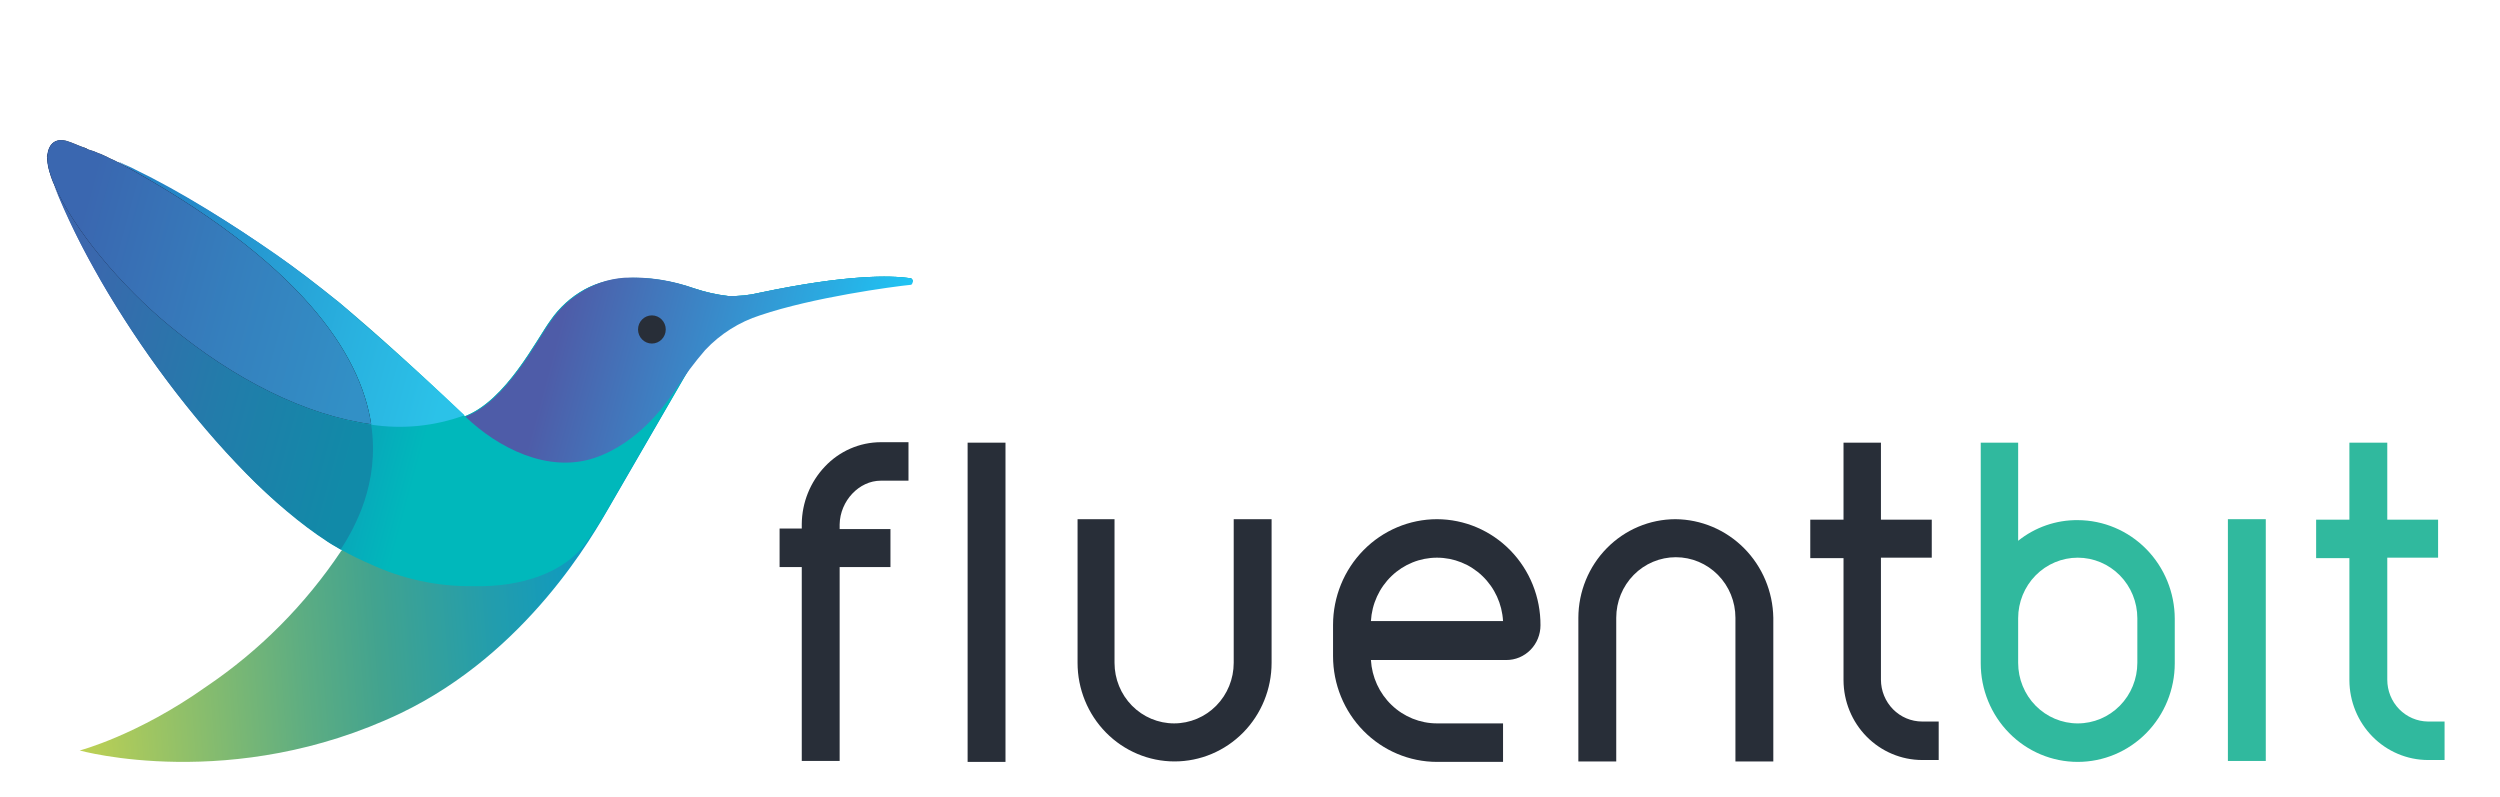
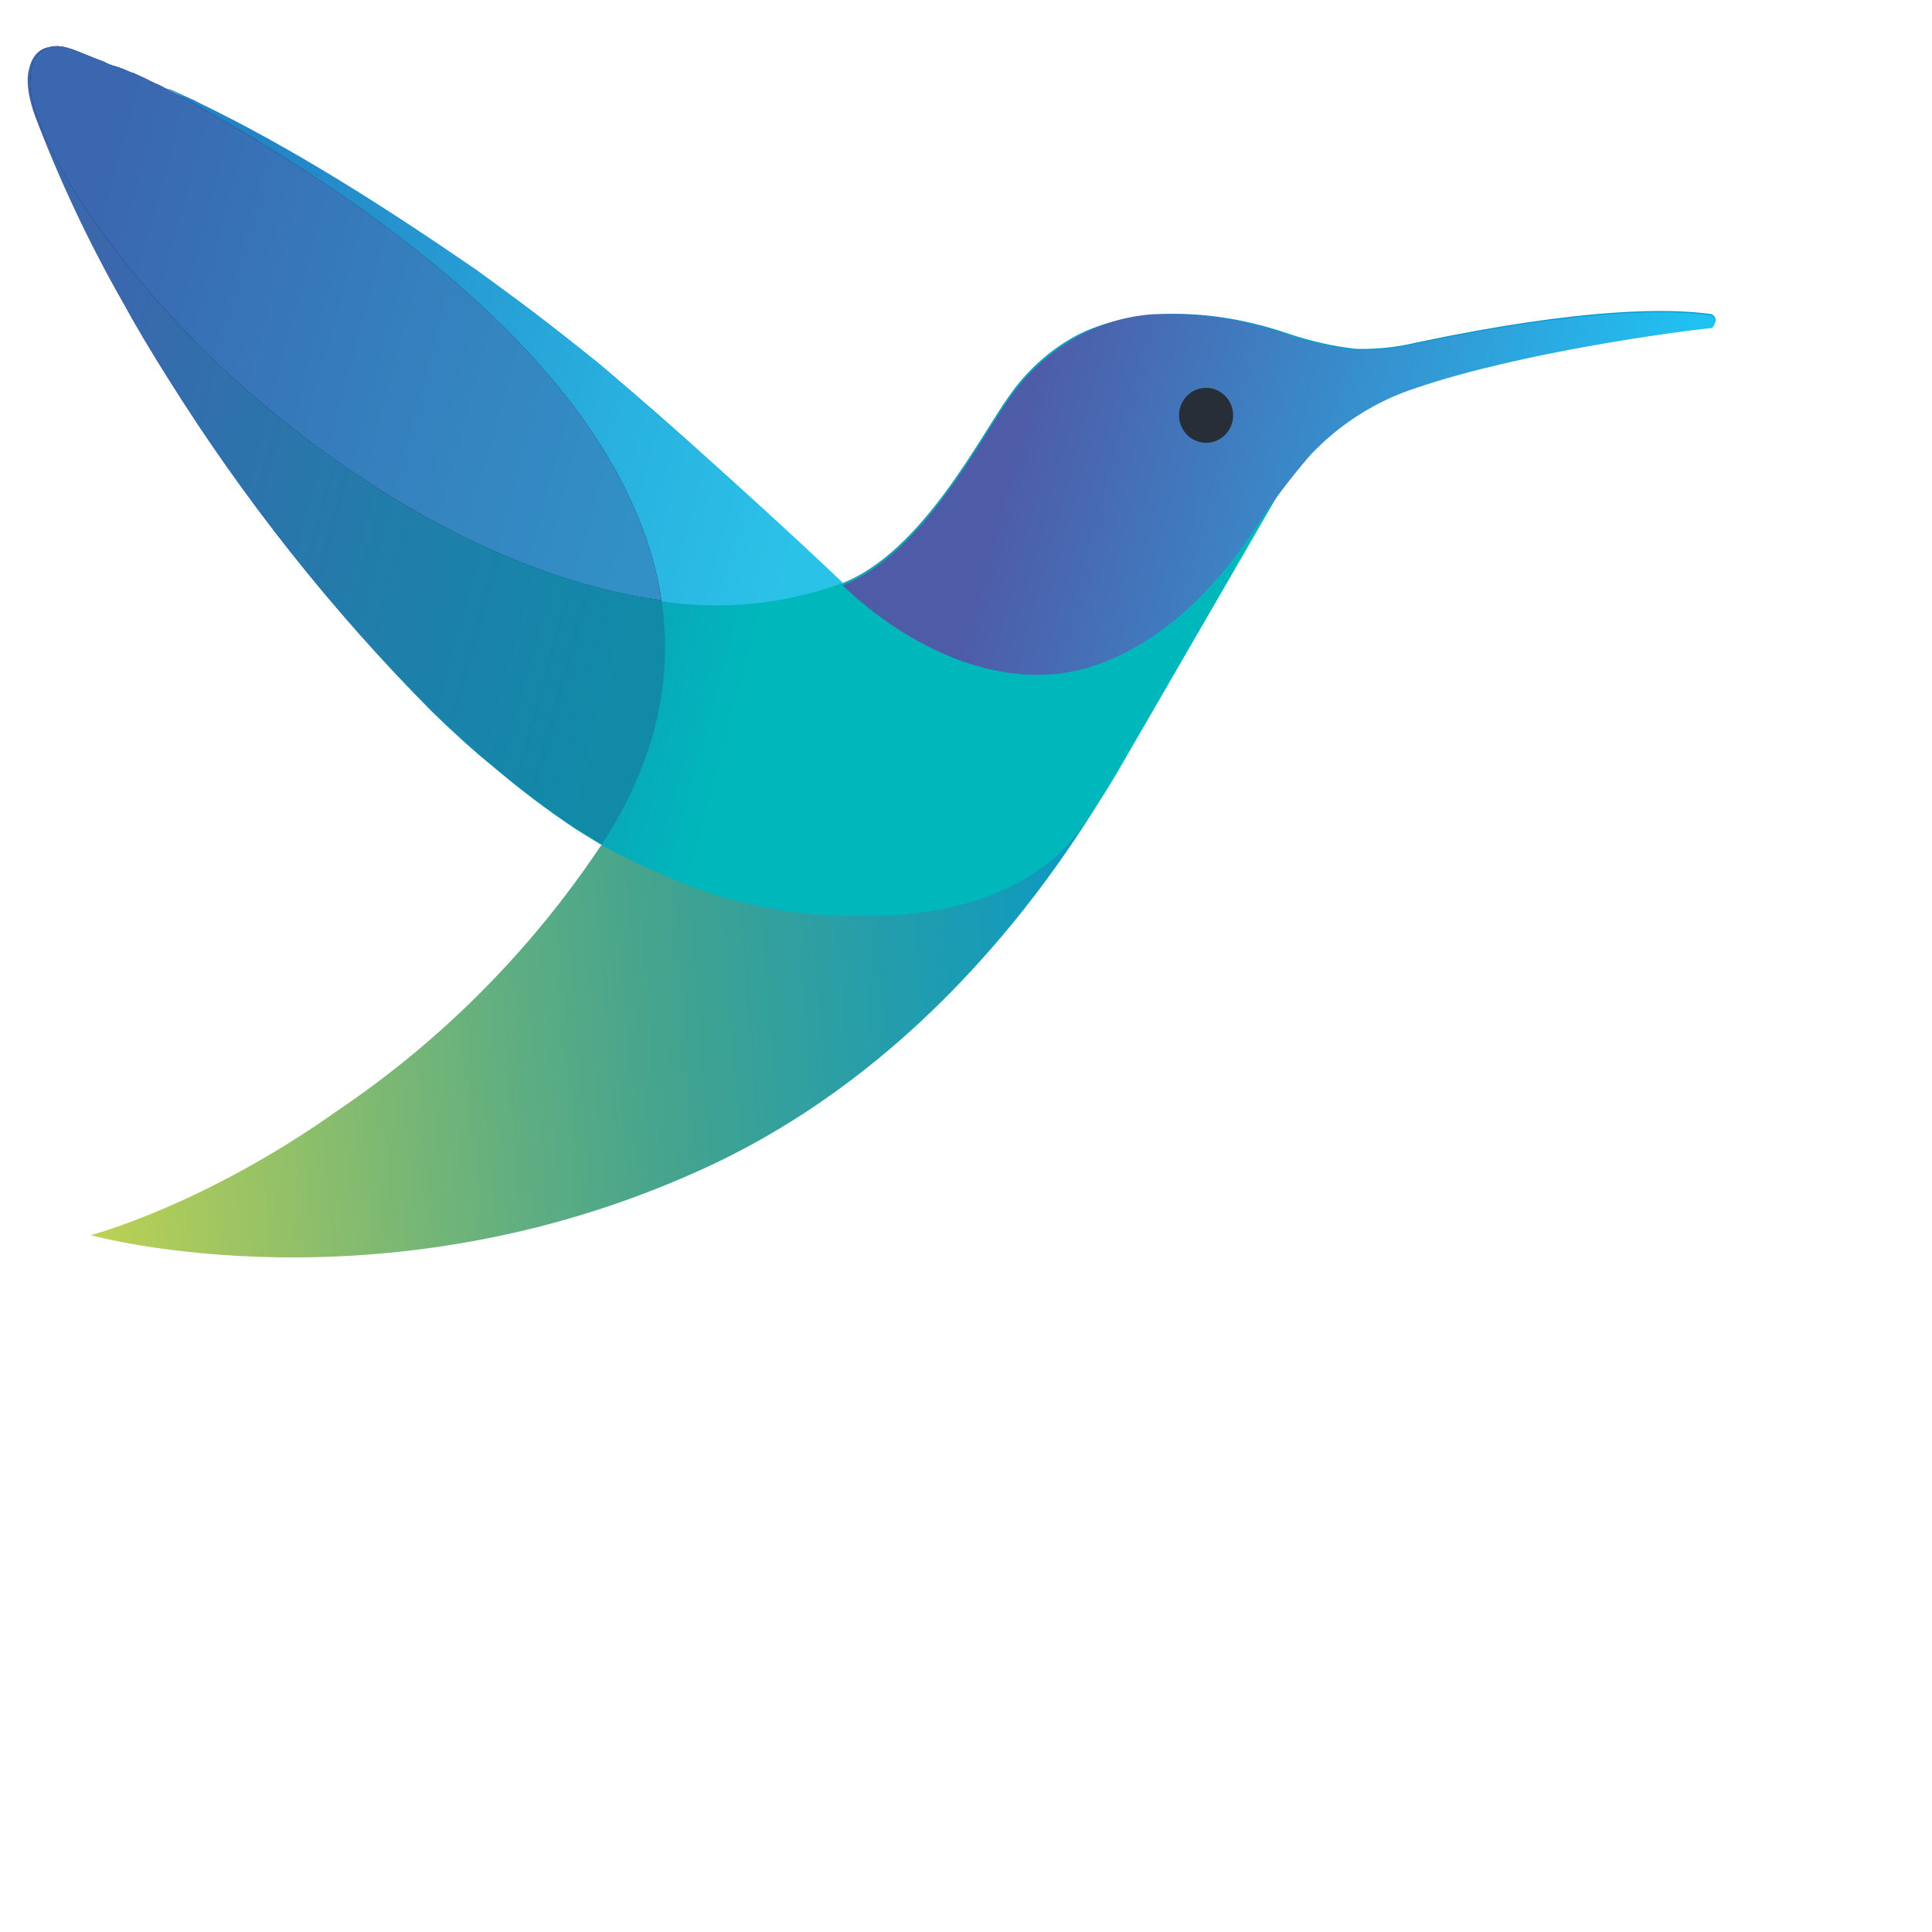
- <svg xmlns="http://www.w3.org/2000/svg" width="157" height="50" viewBox="0 0 157 50" fill="none">
-   <path d="M57.168 17.471C55.921 17.294 53.165 17.235 47.71 18.384C47.064 18.541 46.401 18.61 45.737 18.591C45.017 18.508 44.308 18.349 43.62 18.119C40.631 17.087 38.165 17.412 36.715 18.178C35.86 18.648 35.125 19.315 34.568 20.124C33.668 21.362 31.782 25.136 29.2 26.138C27.75 27.082 26.183 28.055 24.819 29.441C23.949 30.355 23.717 32.507 21.425 34.6C19.172 37.972 16.295 40.866 12.953 43.12C8.63 46.187 5.004 47.13 5.004 47.13C5.004 47.13 14.607 49.813 25.139 44.801C33.146 40.968 37.295 33.509 38.252 31.858L43.474 22.836C43.939 22.011 44.78 20.95 45.563 20.537C45.824 20.389 46.056 20.301 46.115 20.242C46.695 19.947 47.304 19.711 47.913 19.475C51.569 18.149 55.37 18.031 57.139 17.824C57.371 17.765 57.342 17.5 57.168 17.471Z" fill="url(#paint0_linear)" />
-   <path d="M57.168 17.47C55.921 17.294 53.164 17.235 47.71 18.384C47.064 18.54 46.401 18.61 45.737 18.591C45.017 18.507 44.308 18.349 43.619 18.119C40.544 17.087 38.194 17.352 36.715 18.178C35.86 18.648 35.125 19.314 34.568 20.124C33.668 21.362 31.782 25.136 29.2 26.138C26.299 23.367 23.746 21.038 21.28 18.974C19.887 17.854 18.524 16.792 17.363 16.026C14.526 14.004 11.539 12.21 8.427 10.66C7.093 10.041 5.7 9.481 4.162 8.891C3.495 8.685 3.118 9.009 3.002 9.54C2.944 9.716 2.886 10.188 3.176 11.014C3.966 13.101 4.916 15.122 6.019 17.058C6.454 17.854 6.948 18.679 7.47 19.505C9.901 23.393 12.752 26.992 15.97 30.236C16.638 30.885 17.276 31.475 17.972 32.035C18.805 32.743 19.677 33.402 20.584 34.01C20.671 34.069 21.106 34.334 21.396 34.511C21.976 34.836 22.759 35.219 23.253 35.425C25.263 36.361 27.453 36.835 29.664 36.811C32.885 36.899 35.496 35.867 36.773 34.128C37.309 33.391 37.803 32.623 38.252 31.828L43.474 22.807C43.939 21.981 44.78 20.92 45.563 20.507C45.824 20.36 46.056 20.271 46.114 20.212C46.666 19.947 46.666 20.035 47.246 19.799C50.96 18.473 55.398 18.001 57.168 17.795C57.207 17.79 57.243 17.771 57.269 17.741C57.295 17.711 57.31 17.672 57.31 17.633C57.31 17.593 57.295 17.554 57.269 17.524C57.243 17.494 57.207 17.475 57.168 17.47Z" fill="url(#paint1_linear)" />
-   <path opacity="0.8" d="M2.944 9.864C2.944 9.776 2.973 9.687 2.944 9.628C2.973 9.704 2.973 9.788 2.944 9.864Z" fill="url(#paint2_linear)" />
-   <path opacity="0.8" d="M5.381 9.304C5.337 9.28 5.286 9.27 5.236 9.274C5.323 9.304 5.41 9.363 5.497 9.392C5.497 9.363 5.439 9.333 5.381 9.304Z" fill="url(#paint3_linear)" />
-   <path opacity="0.8" d="M6.281 9.687C6.252 9.687 6.194 9.658 6.165 9.658C6.239 9.695 6.316 9.725 6.397 9.746C6.339 9.717 6.31 9.687 6.281 9.687Z" fill="url(#paint4_linear)" />
-   <path d="M23.311 26.669C25.282 26.97 27.297 26.768 29.172 26.079C27.431 24.428 25.777 22.925 24.239 21.568C23.456 20.89 22.702 20.212 21.976 19.593C21.947 19.564 21.889 19.534 21.889 19.505C21.686 19.328 21.512 19.18 21.338 19.033C21.28 19.003 21.251 18.945 21.222 18.945C19.829 17.824 18.466 16.792 17.363 15.996C14.404 13.962 11.445 12.075 8.457 10.63C8.195 10.483 7.934 10.395 7.644 10.247C7.57 10.21 7.492 10.18 7.412 10.159C18.959 16.497 22.644 22.247 23.311 26.669Z" fill="url(#paint5_linear)" />
-   <path opacity="0.8" d="M3.379 11.574C3.292 11.397 3.234 11.191 3.147 10.984C3.234 11.161 3.292 11.368 3.379 11.574Z" fill="url(#paint6_linear)" />
-   <path opacity="0.3" d="M2.944 9.953C2.944 9.923 2.944 9.923 2.973 9.894C2.973 9.923 2.973 9.923 2.944 9.953Z" fill="url(#paint7_linear)" />
-   <path opacity="0.3" d="M4.191 8.862C4.569 9.009 4.917 9.127 5.265 9.274C4.888 9.127 4.54 8.979 4.191 8.862Z" fill="url(#paint8_linear)" />
-   <path opacity="0.3" d="M2.944 9.953C2.96 10.305 3.028 10.653 3.147 10.985C3.028 10.653 2.96 10.305 2.944 9.953Z" fill="url(#paint9_linear)" />
-   <path opacity="0.3" d="M7.238 10.1L7.412 10.188C7.093 10.041 6.745 9.894 6.396 9.746C6.513 9.805 6.6 9.835 6.716 9.894C6.894 9.949 7.069 10.018 7.238 10.1Z" fill="url(#paint10_linear)" />
-   <path d="M10.662 20.478C7.557 17.942 4.627 14.404 3.379 11.604C6.281 19.063 13.824 29.647 20.555 34.01C20.671 34.099 21.077 34.335 21.396 34.511C22.267 33.155 23.862 30.354 23.311 26.669C19.162 26.109 14.694 23.809 10.662 20.478Z" fill="url(#paint11_linear)" />
-   <path opacity="0.3" d="M6.164 9.657L5.555 9.392C5.584 9.392 5.613 9.422 5.642 9.422C5.787 9.481 5.961 9.569 6.164 9.657Z" fill="url(#paint12_linear)" />
-   <path opacity="0.8" d="M10.661 20.478C14.694 23.809 19.162 26.079 23.311 26.64C22.644 22.247 18.959 16.468 7.412 10.188C7.351 10.165 7.293 10.135 7.238 10.1C7.064 10.011 6.89 9.953 6.745 9.864C6.629 9.805 6.542 9.776 6.426 9.717C6.351 9.679 6.274 9.649 6.194 9.628C6.017 9.542 5.832 9.473 5.642 9.422C5.613 9.422 5.584 9.392 5.555 9.392C5.468 9.363 5.381 9.304 5.294 9.274C4.946 9.156 4.598 8.98 4.221 8.862C3.553 8.655 3.176 8.98 3.031 9.481C3.017 9.539 3.007 9.598 3.002 9.658C2.973 9.717 3.002 9.805 3.002 9.894C3.002 9.923 3.002 9.923 2.973 9.953C2.989 10.305 3.057 10.653 3.176 10.984C3.241 11.195 3.318 11.402 3.408 11.604C4.627 14.404 7.586 17.942 10.661 20.478Z" fill="url(#paint13_linear)" />
-   <path d="M10.661 20.478C14.694 23.809 19.162 26.079 23.311 26.64C22.644 22.247 18.959 16.468 7.412 10.188C7.351 10.165 7.293 10.135 7.238 10.1C7.064 10.011 6.89 9.953 6.745 9.864C6.629 9.805 6.542 9.776 6.426 9.717C6.351 9.679 6.274 9.649 6.194 9.628C6.017 9.542 5.832 9.473 5.642 9.422C5.613 9.422 5.584 9.392 5.555 9.392C5.468 9.363 5.381 9.304 5.294 9.274C4.946 9.156 4.598 8.98 4.221 8.862C3.553 8.655 3.176 8.98 3.031 9.481C3.017 9.539 3.007 9.598 3.002 9.658C2.973 9.717 3.002 9.805 3.002 9.894C3.002 9.923 3.002 9.923 2.973 9.953C2.989 10.305 3.057 10.653 3.176 10.984C3.241 11.195 3.318 11.402 3.408 11.604C4.627 14.404 7.586 17.942 10.661 20.478Z" fill="url(#paint14_linear)" />
-   <path d="M57.169 17.471C55.921 17.294 53.165 17.235 47.71 18.384C47.065 18.541 46.401 18.61 45.738 18.591C45.018 18.508 44.308 18.349 43.62 18.119C42.208 17.602 40.709 17.372 39.21 17.441C38.182 17.514 37.192 17.859 36.337 18.444C35.654 18.894 35.063 19.474 34.597 20.154C33.697 21.392 31.812 25.166 29.23 26.168C31.26 28.114 34.394 29.735 37.324 28.762C40.138 27.819 41.879 25.284 42.43 24.458C42.993 23.59 43.613 22.763 44.287 21.981C45.238 20.969 46.426 20.219 47.739 19.8C51.047 18.679 56.037 18.001 57.227 17.883C57.372 17.765 57.343 17.5 57.169 17.471Z" fill="url(#paint15_linear)" />
-   <path d="M40.939 21.575C41.419 21.575 41.809 21.179 41.809 20.691C41.809 20.202 41.419 19.806 40.939 19.806C40.458 19.806 40.068 20.202 40.068 20.691C40.068 21.179 40.458 21.575 40.939 21.575Z" fill="#282E38" />
-   <path d="M90.243 32.605C88.512 32.607 86.853 33.307 85.63 34.55C84.406 35.794 83.717 37.48 83.715 39.238V41.213C83.717 42.972 84.406 44.658 85.63 45.901C86.853 47.145 88.512 47.844 90.243 47.847H94.391V45.429H90.243C89.182 45.428 88.163 45.015 87.392 44.275C86.621 43.535 86.157 42.525 86.094 41.449H94.594C94.877 41.45 95.156 41.394 95.417 41.285C95.678 41.175 95.915 41.014 96.114 40.812C96.314 40.609 96.472 40.368 96.579 40.103C96.687 39.838 96.742 39.554 96.742 39.267C96.746 38.396 96.582 37.532 96.258 36.725C95.934 35.919 95.456 35.185 94.853 34.566C94.249 33.947 93.531 33.455 92.74 33.118C91.949 32.782 91.1 32.607 90.243 32.605ZM86.094 39.002C86.155 37.926 86.618 36.914 87.39 36.174C88.161 35.434 89.182 35.022 90.243 35.022C91.303 35.022 92.324 35.434 93.095 36.174C93.867 36.914 94.331 37.926 94.391 39.002H86.094Z" fill="#282E38" />
-   <path d="M55.312 30.187H57.053V27.77H55.312C54.655 27.772 54.006 27.909 53.403 28.172C52.799 28.435 52.255 28.82 51.801 29.303C50.884 30.27 50.365 31.556 50.351 32.9V33.194H48.958V35.612H50.351V47.788H52.73V35.612H55.921V33.224H52.73V32.929C52.759 31.455 53.948 30.187 55.312 30.187Z" fill="#282E38" />
-   <path d="M63.145 27.799H60.766V47.847H63.145V27.799Z" fill="#282E38" />
-   <path d="M142.291 32.605H139.912V47.788H142.291V32.605Z" fill="#30B99E" />
-   <path d="M77.477 41.626C77.477 42.635 77.083 43.602 76.381 44.316C75.679 45.029 74.727 45.429 73.734 45.429C72.742 45.429 71.79 45.029 71.088 44.316C70.386 43.602 69.992 42.635 69.992 41.626V32.605H67.671V41.626C67.671 43.268 68.313 44.843 69.455 46.004C70.598 47.165 72.148 47.818 73.763 47.818C75.379 47.818 76.929 47.165 78.072 46.004C79.214 44.843 79.856 43.268 79.856 41.626V32.605H77.477V41.626Z" fill="#282E38" />
-   <path d="M105.213 32.605C103.599 32.609 102.052 33.263 100.91 34.423C99.769 35.583 99.125 37.155 99.121 38.796V47.818H101.5V38.796C101.5 37.787 101.894 36.82 102.596 36.106C103.298 35.393 104.25 34.993 105.242 34.993C106.235 34.993 107.187 35.393 107.889 36.106C108.591 36.82 108.985 37.787 108.985 38.796V47.818H111.364V38.796C111.336 37.152 110.678 35.585 109.528 34.428C108.379 33.272 106.831 32.617 105.213 32.605Z" fill="#282E38" />
-   <path d="M118.123 42.688V35.022H121.315V32.634H118.123V27.799H115.773V32.634H113.685V35.052H115.773V42.717C115.777 44.045 116.298 45.318 117.222 46.257C118.146 47.196 119.399 47.725 120.706 47.729H121.75V45.312H120.706C120.021 45.31 119.365 45.033 118.881 44.541C118.398 44.05 118.125 43.383 118.123 42.688Z" fill="#282E38" />
-   <path d="M149.921 42.688V35.022H153.112V32.634H149.921V27.799H147.542V32.634H145.453V35.052H147.542V42.717C147.546 44.045 148.067 45.318 148.991 46.257C149.915 47.196 151.167 47.725 152.474 47.729H153.519V45.312H152.474C151.794 45.304 151.145 45.024 150.667 44.533C150.189 44.042 149.921 43.379 149.921 42.688Z" fill="#30B99E" />
-   <path d="M126.74 27.799V33.961C127.806 33.108 129.126 32.651 130.483 32.664C132.097 32.669 133.644 33.322 134.786 34.482C135.927 35.642 136.571 37.215 136.575 38.855V41.656C136.575 43.298 135.933 44.873 134.791 46.034C133.648 47.195 132.099 47.847 130.483 47.847C128.867 47.847 127.317 47.195 126.175 46.034C125.032 44.873 124.39 43.298 124.39 41.656V27.799H126.74ZM126.74 40.152V41.626C126.74 42.635 127.134 43.602 127.836 44.316C128.538 45.029 129.49 45.43 130.483 45.43C131.475 45.43 132.427 45.029 133.129 44.316C133.831 43.602 134.225 42.635 134.225 41.626V38.826C134.225 37.817 133.831 36.849 133.129 36.136C132.427 35.423 131.475 35.022 130.483 35.022C129.49 35.022 128.538 35.423 127.836 36.136C127.134 36.849 126.74 37.817 126.74 38.826V40.152Z" fill="#30B99E" />
+ <svg xmlns="http://www.w3.org/2000/svg" version="1.1" width="1080" height="1080" viewBox="0 0 1080 1080" xml:space="preserve">
  <defs>
-     <linearGradient id="paint0_linear" x1="58.291" y1="30.025" x2="3.988" y2="34.34" gradientUnits="userSpaceOnUse">
-       <stop offset="0.299" stop-color="#0097CE" />
-       <stop offset="0.379" stop-color="#0999C5" />
-       <stop offset="0.512" stop-color="#229DAD" />
-       <stop offset="0.647" stop-color="#42A38F" />
-       <stop offset="0.735" stop-color="#5DAD82" />
-       <stop offset="0.924" stop-color="#A1C661" />
-       <stop offset="1" stop-color="#BED153" />
+ </defs>
+   <g transform="matrix(1 0 0 1 540 540)" id="db29152e-9b1c-48b6-836f-0160dd03c797">
+     <rect style="stroke: none; stroke-width: 1; stroke-dasharray: none; stroke-linecap: butt; stroke-dashoffset: 0; stroke-linejoin: miter; stroke-miterlimit: 4; fill: rgb(255,255,255); fill-rule: nonzero; opacity: 1; visibility: hidden;" vector-effect="non-scaling-stroke" x="-540" y="-540" rx="0" ry="0" width="1080" height="1080" />
+   </g>
+   <g transform="matrix(1 0 0 1 540 540)" id="d789de63-c672-4b0d-a276-38ac88663571">
+ </g>
+   <g transform="matrix(1 0 0 1 540 540)">
+     <rect style="stroke: none; stroke-width: 1; stroke-dasharray: none; stroke-linecap: butt; stroke-dashoffset: 0; stroke-linejoin: miter; stroke-miterlimit: 4; fill: rgb(255,255,255); fill-rule: nonzero; opacity: 1; visibility: hidden;" vector-effect="non-scaling-stroke" x="-540" y="-540" rx="0" ry="0" width="1080" height="1080" />
+   </g>
+   <g transform="matrix(17.36 0 0 17.36 504.77 438.38)">
+     <linearGradient id="SVGID_SVGID_paint0_linear_3_3" gradientUnits="userSpaceOnUse" gradientTransform="matrix(1 0 0 1 0 0)" x1="58.291" y1="30.025" x2="3.988" y2="34.34">
+       <stop offset="29.86%" style="stop-color:rgb(0,151,206);stop-opacity: 1" />
+       <stop offset="37.91%" style="stop-color:rgb(9,153,197);stop-opacity: 1" />
+       <stop offset="51.19%" style="stop-color:rgb(34,157,173);stop-opacity: 1" />
+       <stop offset="64.69%" style="stop-color:rgb(66,163,143);stop-opacity: 1" />
+       <stop offset="73.52%" style="stop-color:rgb(93,173,130);stop-opacity: 1" />
+       <stop offset="92.39%" style="stop-color:rgb(161,198,97);stop-opacity: 1" />
+       <stop offset="100%" style="stop-color:rgb(190,209,83);stop-opacity: 1" />
    </linearGradient>
-     <linearGradient id="paint1_linear" x1="1.338" y1="15.678" x2="53.988" y2="29.933" gradientUnits="userSpaceOnUse">
-       <stop offset="0.082" stop-color="#3D65AF" />
-       <stop offset="0.231" stop-color="#2372B8" />
-       <stop offset="0.506" stop-color="#00B8BB" />
+     <path style="stroke: none; stroke-width: 1; stroke-dasharray: none; stroke-linecap: butt; stroke-dashoffset: 0; stroke-linejoin: miter; stroke-miterlimit: 4; fill: url(#SVGID_SVGID_paint0_linear_3_3); fill-rule: nonzero; opacity: 1;" vector-effect="non-scaling-stroke" transform=" translate(-31.16, -32.61)" d="M 57.168 17.471 C 55.921 17.294 53.165 17.235 47.71 18.384 C 47.064 18.541 46.401 18.61 45.737 18.591 C 45.017 18.508 44.308 18.349 43.62 18.119 C 40.631 17.087 38.165 17.412 36.715 18.178 C 35.86 18.648 35.125 19.315 34.568 20.124 C 33.668 21.362 31.782 25.136 29.2 26.138 C 27.75 27.082 26.183 28.055 24.819 29.441 C 23.949 30.355 23.717 32.507 21.425 34.6 C 19.172 37.972 16.295 40.866 12.953 43.12 C 8.63 46.187 5.004 47.13 5.004 47.13 C 5.004 47.13 14.607 49.813 25.139 44.801 C 33.146 40.968 37.295 33.509 38.252 31.858 L 43.474 22.836 C 43.939 22.011 44.78 20.95 45.563 20.537 C 45.824 20.389 46.056 20.301 46.115 20.242 C 46.695 19.947 47.304 19.711 47.913 19.475 C 51.569 18.149 55.37 18.031 57.139 17.824 C 57.371 17.765 57.342 17.5 57.168 17.471 Z" stroke-linecap="round" />
+   </g>
+   <g transform="matrix(17.36 0 0 17.36 487.23 269.03)">
+     <linearGradient id="SVGID_SVGID_paint1_linear_4_4" gradientUnits="userSpaceOnUse" gradientTransform="matrix(1 0 0 1 0 0)" x1="1.338" y1="15.678" x2="53.988" y2="29.933">
+       <stop offset="8.199%" style="stop-color:rgb(61,101,175);stop-opacity: 1" />
+       <stop offset="23.05%" style="stop-color:rgb(35,114,184);stop-opacity: 1" />
+       <stop offset="50.58%" style="stop-color:rgb(0,184,187);stop-opacity: 1" />
    </linearGradient>
-     <linearGradient id="paint2_linear" x1="2.923" y1="9.74" x2="31.523" y2="17.484" gradientUnits="userSpaceOnUse">
-       <stop offset="0.13" />
-       <stop offset="0.328" stop-color="#00334B" />
-       <stop offset="0.528" stop-color="#006190" />
-       <stop offset="0.672" stop-color="#007FBB" />
-       <stop offset="0.746" stop-color="#008ACC" />
+     <path style="stroke: none; stroke-width: 1; stroke-dasharray: none; stroke-linecap: butt; stroke-dashoffset: 0; stroke-linejoin: miter; stroke-miterlimit: 4; fill: url(#SVGID_SVGID_paint1_linear_4_4); fill-rule: nonzero; opacity: 1;" vector-effect="non-scaling-stroke" transform=" translate(-30.13, -22.82)" d="M 57.168 17.47 C 55.921 17.294 53.164 17.235 47.71 18.384 C 47.064 18.54 46.401 18.61 45.737 18.591 C 45.017 18.507 44.308 18.349 43.619 18.119 C 40.544 17.087 38.194 17.352 36.715 18.178 C 35.86 18.648 35.125 19.314 34.568 20.124 C 33.668 21.362 31.782 25.136 29.2 26.138 C 26.299 23.367 23.746 21.038 21.28 18.974 C 19.887 17.854 18.524 16.792 17.363 16.026 C 14.526 14.004 11.539 12.21 8.427 10.66 C 7.093 10.041 5.7 9.481 4.162 8.891 C 3.495 8.685 3.118 9.009 3.002 9.54 C 2.944 9.716 2.886 10.188 3.176 11.014 C 3.966 13.101 4.916 15.122 6.019 17.058 C 6.454 17.854 6.948 18.679 7.47 19.505 C 9.901 23.393 12.752 26.992 15.97 30.236 C 16.638 30.885 17.276 31.475 17.972 32.035 C 18.805 32.743 19.677 33.402 20.584 34.01 C 20.671 34.069 21.106 34.334 21.396 34.511 C 21.976 34.836 22.759 35.219 23.253 35.425 C 25.263 36.361 27.453 36.835 29.664 36.811 C 32.885 36.899 35.496 35.867 36.773 34.128 C 37.309 33.391 37.803 32.623 38.252 31.828 L 43.474 22.807 C 43.939 21.981 44.78 20.92 45.563 20.507 C 45.824 20.36 46.056 20.271 46.114 20.212 C 46.666 19.947 46.666 20.035 47.246 19.799 C 50.96 18.473 55.398 18.001 57.168 17.795 C 57.207 17.79 57.243 17.771 57.269 17.741 C 57.295 17.711 57.31 17.672 57.31 17.633 C 57.31 17.593 57.295 17.554 57.269 17.524 C 57.243 17.494 57.207 17.475 57.168 17.47 Z" stroke-linecap="round" />
+   </g>
+   <g transform="matrix(17.36 0 0 17.36 16.95 42.69)">
+     <linearGradient id="SVGID_SVGID_paint2_linear_5_5" gradientUnits="userSpaceOnUse" gradientTransform="matrix(1 0 0 1 0 0)" x1="2.923" y1="9.74" x2="31.523" y2="17.484">
+       <stop offset="12.97%" style="stop-color:rgb(0,0,0);stop-opacity: 1" />
+       <stop offset="32.77%" style="stop-color:rgb(0,51,75);stop-opacity: 1" />
+       <stop offset="52.76%" style="stop-color:rgb(0,97,144);stop-opacity: 1" />
+       <stop offset="67.23%" style="stop-color:rgb(0,127,187);stop-opacity: 1" />
+       <stop offset="74.57%" style="stop-color:rgb(0,138,204);stop-opacity: 1" />
    </linearGradient>
-     <linearGradient id="paint3_linear" x1="10.096" y1="63.161" x2="36.732" y2="63.161" gradientUnits="userSpaceOnUse">
-       <stop offset="0.13" />
-       <stop offset="0.328" stop-color="#00334B" />
-       <stop offset="0.528" stop-color="#006190" />
-       <stop offset="0.672" stop-color="#007FBB" />
-       <stop offset="0.746" stop-color="#008ACC" />
+     <path style="stroke: none; stroke-width: 1; stroke-dasharray: none; stroke-linecap: butt; stroke-dashoffset: 0; stroke-linejoin: miter; stroke-miterlimit: 4; fill: url(#SVGID_SVGID_paint2_linear_5_5); fill-rule: nonzero; opacity: 0.8;" vector-effect="non-scaling-stroke" transform=" translate(-2.95, -9.75)" d="M 2.944 9.864 C 2.944 9.776 2.973 9.687 2.944 9.628 C 2.973 9.704 2.973 9.788 2.944 9.864 Z" stroke-linecap="round" />
+   </g>
+   <g transform="matrix(17.36 0 0 17.36 58.63 35.6)">
+     <linearGradient id="SVGID_SVGID_paint3_linear_6_6" gradientUnits="userSpaceOnUse" gradientTransform="matrix(1 0 0 1 0 0)" x1="10.096" y1="63.161" x2="36.732" y2="63.161">
+       <stop offset="12.97%" style="stop-color:rgb(0,0,0);stop-opacity: 1" />
+       <stop offset="32.77%" style="stop-color:rgb(0,51,75);stop-opacity: 1" />
+       <stop offset="52.76%" style="stop-color:rgb(0,97,144);stop-opacity: 1" />
+       <stop offset="67.23%" style="stop-color:rgb(0,127,187);stop-opacity: 1" />
+       <stop offset="74.57%" style="stop-color:rgb(0,138,204);stop-opacity: 1" />
    </linearGradient>
-     <linearGradient id="paint4_linear" x1="10.484" y1="49.748" x2="34.161" y2="49.748" gradientUnits="userSpaceOnUse">
-       <stop offset="0.13" />
-       <stop offset="0.328" stop-color="#00334B" />
-       <stop offset="0.528" stop-color="#006190" />
-       <stop offset="0.672" stop-color="#007FBB" />
-       <stop offset="0.746" stop-color="#008ACC" />
+     <path style="stroke: none; stroke-width: 1; stroke-dasharray: none; stroke-linecap: butt; stroke-dashoffset: 0; stroke-linejoin: miter; stroke-miterlimit: 4; fill: url(#SVGID_SVGID_paint3_linear_6_6); fill-rule: nonzero; opacity: 0.8;" vector-effect="non-scaling-stroke" transform=" translate(-5.37, -9.33)" d="M 5.381 9.304 C 5.337 9.28 5.286 9.27 5.236 9.274 C 5.323 9.304 5.41 9.363 5.497 9.392 C 5.497 9.363 5.439 9.333 5.381 9.304 Z" stroke-linecap="round" />
+   </g>
+   <g transform="matrix(17.36 0 0 17.36 74.42 41.98)">
+     <linearGradient id="SVGID_SVGID_paint4_linear_7_7" gradientUnits="userSpaceOnUse" gradientTransform="matrix(1 0 0 1 0 0)" x1="10.484" y1="49.748" x2="34.161" y2="49.748">
+       <stop offset="12.97%" style="stop-color:rgb(0,0,0);stop-opacity: 1" />
+       <stop offset="32.77%" style="stop-color:rgb(0,51,75);stop-opacity: 1" />
+       <stop offset="52.76%" style="stop-color:rgb(0,97,144);stop-opacity: 1" />
+       <stop offset="67.23%" style="stop-color:rgb(0,127,187);stop-opacity: 1" />
+       <stop offset="74.57%" style="stop-color:rgb(0,138,204);stop-opacity: 1" />
    </linearGradient>
-     <linearGradient id="paint5_linear" x1="5.894" y1="15.764" x2="30.184" y2="22.341" gradientUnits="userSpaceOnUse">
-       <stop offset="0.13" stop-color="#2483C5" />
-       <stop offset="0.167" stop-color="#2486C7" />
-       <stop offset="0.676" stop-color="#29B1DF" />
-       <stop offset="0.935" stop-color="#2BC2E8" />
+     <path style="stroke: none; stroke-width: 1; stroke-dasharray: none; stroke-linecap: butt; stroke-dashoffset: 0; stroke-linejoin: miter; stroke-miterlimit: 4; fill: url(#SVGID_SVGID_paint4_linear_7_7); fill-rule: nonzero; opacity: 0.8;" vector-effect="non-scaling-stroke" transform=" translate(-6.28, -9.7)" d="M 6.281 9.687 C 6.252 9.687 6.194 9.658 6.165 9.658 C 6.239 9.695 6.316 9.725 6.397 9.746 C 6.339 9.717 6.31 9.687 6.281 9.687 Z" stroke-linecap="round" />
+   </g>
+   <g transform="matrix(17.36 0 0 17.36 282.31 193.91)">
+     <linearGradient id="SVGID_SVGID_paint5_linear_8_8" gradientUnits="userSpaceOnUse" gradientTransform="matrix(1 0 0 1 0 0)" x1="5.894" y1="15.764" x2="30.184" y2="22.341">
+       <stop offset="12.97%" style="stop-color:rgb(36,131,197);stop-opacity: 1" />
+       <stop offset="16.72%" style="stop-color:rgb(36,134,199);stop-opacity: 1" />
+       <stop offset="67.6%" style="stop-color:rgb(41,177,223);stop-opacity: 1" />
+       <stop offset="93.52%" style="stop-color:rgb(43,194,232);stop-opacity: 1" />
    </linearGradient>
-     <linearGradient id="paint6_linear" x1="7.467" y1="282.924" x2="31.143" y2="282.924" gradientUnits="userSpaceOnUse">
-       <stop offset="0.13" />
-       <stop offset="0.328" stop-color="#00334B" />
-       <stop offset="0.528" stop-color="#006190" />
-       <stop offset="0.672" stop-color="#007FBB" />
-       <stop offset="0.746" stop-color="#008ACC" />
+     <path style="stroke: none; stroke-width: 1; stroke-dasharray: none; stroke-linecap: butt; stroke-dashoffset: 0; stroke-linejoin: miter; stroke-miterlimit: 4; fill: url(#SVGID_SVGID_paint5_linear_8_8); fill-rule: nonzero; opacity: 1;" vector-effect="non-scaling-stroke" transform=" translate(-18.29, -18.48)" d="M 23.311 26.669 C 25.282 26.97 27.297 26.768 29.172 26.079 C 27.431 24.428 25.777 22.925 24.239 21.568 C 23.456 20.89 22.702 20.212 21.976 19.593 C 21.947 19.564 21.889 19.534 21.889 19.505 C 21.686 19.328 21.512 19.18 21.338 19.033 C 21.28 19.003 21.251 18.945 21.222 18.945 C 19.829 17.824 18.466 16.792 17.363 15.996 C 14.404 13.962 11.445 12.075 8.457 10.63 C 8.195 10.483 7.934 10.395 7.644 10.247 C 7.57 10.21 7.492 10.18 7.412 10.159 C 18.959 16.497 22.644 22.247 23.311 26.669 Z" stroke-linecap="round" />
+   </g>
+   <g transform="matrix(17.36 0 0 17.36 22.3 69.23)">
+     <linearGradient id="SVGID_SVGID_paint6_linear_9_9" gradientUnits="userSpaceOnUse" gradientTransform="matrix(1 0 0 1 0 0)" x1="7.467" y1="282.924" x2="31.143" y2="282.924">
+       <stop offset="12.97%" style="stop-color:rgb(0,0,0);stop-opacity: 1" />
+       <stop offset="32.77%" style="stop-color:rgb(0,51,75);stop-opacity: 1" />
+       <stop offset="52.76%" style="stop-color:rgb(0,97,144);stop-opacity: 1" />
+       <stop offset="67.23%" style="stop-color:rgb(0,127,187);stop-opacity: 1" />
+       <stop offset="74.57%" style="stop-color:rgb(0,138,204);stop-opacity: 1" />
    </linearGradient>
-     <linearGradient id="paint7_linear" x1="2.962" y1="9.924" x2="2.962" y2="9.924" gradientUnits="userSpaceOnUse">
-       <stop stop-color="#682C90" />
-       <stop offset="0.496" stop-color="#817CB9" />
-       <stop offset="1" stop-color="white" />
+     <path style="stroke: none; stroke-width: 1; stroke-dasharray: none; stroke-linecap: butt; stroke-dashoffset: 0; stroke-linejoin: miter; stroke-miterlimit: 4; fill: url(#SVGID_SVGID_paint6_linear_9_9); fill-rule: nonzero; opacity: 0.8;" vector-effect="non-scaling-stroke" transform=" translate(-3.26, -11.28)" d="M 3.379 11.574 C 3.292 11.397 3.234 11.191 3.147 10.984 C 3.234 11.161 3.292 11.368 3.379 11.574 Z" stroke-linecap="round" />
+   </g>
+   <g transform="matrix(17.36 0 0 17.36 16.94 45.85)">
+     <linearGradient id="SVGID_SVGID_paint7_linear_10_10" gradientUnits="userSpaceOnUse" gradientTransform="matrix(1 0 0 1 0 0)" x1="2.962" y1="9.924" x2="2.962" y2="9.924">
+       <stop offset="0%" style="stop-color:rgb(104,44,144);stop-opacity: 1" />
+       <stop offset="49.6%" style="stop-color:rgb(129,124,185);stop-opacity: 1" />
+       <stop offset="100%" style="stop-color:rgb(255,255,255);stop-opacity: 1" />
    </linearGradient>
-     <linearGradient id="paint8_linear" x1="117.308" y1="195.682" x2="61.843" y2="195.682" gradientUnits="userSpaceOnUse">
-       <stop stop-color="#682C90" />
-       <stop offset="0.496" stop-color="#817CB9" />
-       <stop offset="1" stop-color="white" />
+     <path style="stroke: none; stroke-width: 1; stroke-dasharray: none; stroke-linecap: butt; stroke-dashoffset: 0; stroke-linejoin: miter; stroke-miterlimit: 4; fill: url(#SVGID_SVGID_paint7_linear_10_10); fill-rule: nonzero; opacity: 0.3;" vector-effect="non-scaling-stroke" transform=" translate(-2.96, -9.92)" d="M 2.944 9.953 C 2.944 9.923 2.944 9.923 2.973 9.894 C 2.973 9.923 2.973 9.923 2.944 9.953 Z" stroke-linecap="round" />
+   </g>
+   <g transform="matrix(17.36 0 0 17.36 47.59 30.95)">
+     <linearGradient id="SVGID_SVGID_paint8_linear_11_11" gradientUnits="userSpaceOnUse" gradientTransform="matrix(1 0 0 1 0 0)" x1="117.308" y1="195.682" x2="61.843" y2="195.682">
+       <stop offset="0%" style="stop-color:rgb(104,44,144);stop-opacity: 1" />
+       <stop offset="49.6%" style="stop-color:rgb(129,124,185);stop-opacity: 1" />
+       <stop offset="100%" style="stop-color:rgb(255,255,255);stop-opacity: 1" />
    </linearGradient>
-     <linearGradient id="paint9_linear" x1="24.344" y1="483.317" x2="13.851" y2="483.317" gradientUnits="userSpaceOnUse">
-       <stop stop-color="#682C90" />
-       <stop offset="0.496" stop-color="#817CB9" />
-       <stop offset="1" stop-color="white" />
+     <path style="stroke: none; stroke-width: 1; stroke-dasharray: none; stroke-linecap: butt; stroke-dashoffset: 0; stroke-linejoin: miter; stroke-miterlimit: 4; fill: url(#SVGID_SVGID_paint8_linear_11_11); fill-rule: nonzero; opacity: 0.3;" vector-effect="non-scaling-stroke" transform=" translate(-4.73, -9.07)" d="M 4.191 8.862 C 4.569 9.009 4.917 9.127 5.265 9.274 C 4.888 9.127 4.54 8.979 4.191 8.862 Z" stroke-linecap="round" />
+   </g>
+   <g transform="matrix(17.36 0 0 17.36 18.41 55.22)">
+     <linearGradient id="SVGID_SVGID_paint9_linear_12_12" gradientUnits="userSpaceOnUse" gradientTransform="matrix(1 0 0 1 0 0)" x1="24.344" y1="483.317" x2="13.851" y2="483.317">
+       <stop offset="0%" style="stop-color:rgb(104,44,144);stop-opacity: 1" />
+       <stop offset="49.6%" style="stop-color:rgb(129,124,185);stop-opacity: 1" />
+       <stop offset="100%" style="stop-color:rgb(255,255,255);stop-opacity: 1" />
    </linearGradient>
-     <linearGradient id="paint10_linear" x1="113.399" y1="210.331" x2="60.932" y2="210.331" gradientUnits="userSpaceOnUse">
-       <stop stop-color="#682C90" />
-       <stop offset="0.496" stop-color="#817CB9" />
-       <stop offset="1" stop-color="white" />
+     <path style="stroke: none; stroke-width: 1; stroke-dasharray: none; stroke-linecap: butt; stroke-dashoffset: 0; stroke-linejoin: miter; stroke-miterlimit: 4; fill: url(#SVGID_SVGID_paint9_linear_12_12); fill-rule: nonzero; opacity: 0.3;" vector-effect="non-scaling-stroke" transform=" translate(-3.05, -10.47)" d="M 2.944 9.953 C 2.96 10.305 3.028 10.653 3.147 10.985 C 3.028 10.653 2.96 10.305 2.944 9.953 Z" stroke-linecap="round" />
+   </g>
+   <g transform="matrix(17.36 0 0 17.36 85.35 46.46)">
+     <linearGradient id="SVGID_SVGID_paint10_linear_13_13" gradientUnits="userSpaceOnUse" gradientTransform="matrix(1 0 0 1 0 0)" x1="113.399" y1="210.331" x2="60.932" y2="210.331">
+       <stop offset="0%" style="stop-color:rgb(104,44,144);stop-opacity: 1" />
+       <stop offset="49.6%" style="stop-color:rgb(129,124,185);stop-opacity: 1" />
+       <stop offset="100%" style="stop-color:rgb(255,255,255);stop-opacity: 1" />
    </linearGradient>
-     <linearGradient id="paint11_linear" x1="1.13" y1="19.91" x2="24.331" y2="26.192" gradientUnits="userSpaceOnUse">
-       <stop offset="0.13" stop-color="#3B67AD" />
-       <stop offset="0.57" stop-color="#227CAA" />
-       <stop offset="0.935" stop-color="#118AA8" />
+     <path style="stroke: none; stroke-width: 1; stroke-dasharray: none; stroke-linecap: butt; stroke-dashoffset: 0; stroke-linejoin: miter; stroke-miterlimit: 4; fill: url(#SVGID_SVGID_paint10_linear_13_13); fill-rule: nonzero; opacity: 0.3;" vector-effect="non-scaling-stroke" transform=" translate(-6.9, -9.97)" d="M 7.238 10.1 L 7.412 10.188 C 7.093 10.041 6.745 9.894 6.396 9.746 C 6.513 9.805 6.6 9.835 6.716 9.894 C 6.894 9.949 7.069 10.018 7.238 10.1 Z" stroke-linecap="round" />
+   </g>
+   <g transform="matrix(17.36 0 0 17.36 197.76 273.01)">
+     <linearGradient id="SVGID_SVGID_paint11_linear_14_14" gradientUnits="userSpaceOnUse" gradientTransform="matrix(1 0 0 1 0 0)" x1="1.13" y1="19.91" x2="24.331" y2="26.192">
+       <stop offset="12.97%" style="stop-color:rgb(59,103,173);stop-opacity: 1" />
+       <stop offset="56.97%" style="stop-color:rgb(34,124,170);stop-opacity: 1" />
+       <stop offset="93.52%" style="stop-color:rgb(17,138,168);stop-opacity: 1" />
    </linearGradient>
-     <linearGradient id="paint12_linear" x1="69.757" y1="129.612" x2="38.277" y2="129.612" gradientUnits="userSpaceOnUse">
-       <stop stop-color="#682C90" />
-       <stop offset="0.496" stop-color="#817CB9" />
-       <stop offset="1" stop-color="white" />
+     <path style="stroke: none; stroke-width: 1; stroke-dasharray: none; stroke-linecap: butt; stroke-dashoffset: 0; stroke-linejoin: miter; stroke-miterlimit: 4; fill: url(#SVGID_SVGID_paint11_linear_14_14); fill-rule: nonzero; opacity: 1;" vector-effect="non-scaling-stroke" transform=" translate(-13.4, -23.06)" d="M 10.662 20.478 C 7.557 17.942 4.627 14.404 3.379 11.604 C 6.281 19.063 13.824 29.647 20.555 34.01 C 20.671 34.099 21.077 34.335 21.396 34.511 C 22.267 33.155 23.862 30.354 23.311 26.669 C 19.162 26.109 14.694 23.809 10.662 20.478 Z" stroke-linecap="round" />
+   </g>
+   <g transform="matrix(17.36 0 0 17.36 67.2 38.98)">
+     <linearGradient id="SVGID_SVGID_paint12_linear_15_15" gradientUnits="userSpaceOnUse" gradientTransform="matrix(1 0 0 1 0 0)" x1="69.757" y1="129.612" x2="38.277" y2="129.612">
+       <stop offset="0%" style="stop-color:rgb(104,44,144);stop-opacity: 1" />
+       <stop offset="49.6%" style="stop-color:rgb(129,124,185);stop-opacity: 1" />
+       <stop offset="100%" style="stop-color:rgb(255,255,255);stop-opacity: 1" />
    </linearGradient>
-     <linearGradient id="paint13_linear" x1="381.398" y1="8448.03" x2="2456.06" y2="8448.03" gradientUnits="userSpaceOnUse">
-       <stop offset="0.13" />
-       <stop offset="0.328" stop-color="#00334B" />
-       <stop offset="0.528" stop-color="#006190" />
-       <stop offset="0.672" stop-color="#007FBB" />
-       <stop offset="0.746" stop-color="#008ACC" />
+     <path style="stroke: none; stroke-width: 1; stroke-dasharray: none; stroke-linecap: butt; stroke-dashoffset: 0; stroke-linejoin: miter; stroke-miterlimit: 4; fill: url(#SVGID_SVGID_paint12_linear_15_15); fill-rule: nonzero; opacity: 0.3;" vector-effect="non-scaling-stroke" transform=" translate(-5.86, -9.52)" d="M 6.164 9.657 L 5.555 9.392 C 5.584 9.392 5.613 9.422 5.642 9.422 C 5.787 9.481 5.961 9.569 6.164 9.657 Z" stroke-linecap="round" />
+   </g>
+   <g transform="matrix(17.36 0 0 17.36 193.2 180.67)">
+     <linearGradient id="SVGID_SVGID_paint13_linear_16_16" gradientUnits="userSpaceOnUse" gradientTransform="matrix(1 0 0 1 0 0)" x1="381.398" y1="8448.03" x2="2456.06" y2="8448.03">
+       <stop offset="12.97%" style="stop-color:rgb(0,0,0);stop-opacity: 1" />
+       <stop offset="32.77%" style="stop-color:rgb(0,51,75);stop-opacity: 1" />
+       <stop offset="52.76%" style="stop-color:rgb(0,97,144);stop-opacity: 1" />
+       <stop offset="67.23%" style="stop-color:rgb(0,127,187);stop-opacity: 1" />
+       <stop offset="74.57%" style="stop-color:rgb(0,138,204);stop-opacity: 1" />
    </linearGradient>
-     <linearGradient id="paint14_linear" x1="1.647" y1="14.447" x2="24.917" y2="20.747" gradientUnits="userSpaceOnUse">
-       <stop offset="0.13" stop-color="#3A67B0" />
-       <stop offset="0.562" stop-color="#357FBD" />
-       <stop offset="0.935" stop-color="#3290C6" />
+     <path style="stroke: none; stroke-width: 1; stroke-dasharray: none; stroke-linecap: butt; stroke-dashoffset: 0; stroke-linejoin: miter; stroke-miterlimit: 4; fill: url(#SVGID_SVGID_paint13_linear_16_16); fill-rule: nonzero; opacity: 0.8;" vector-effect="non-scaling-stroke" transform=" translate(-13.14, -17.72)" d="M 10.661 20.478 C 14.694 23.809 19.162 26.079 23.311 26.64 C 22.644 22.247 18.959 16.468 7.412 10.188 C 7.351 10.165 7.293 10.135 7.238 10.1 C 7.064 10.011 6.89 9.953 6.745 9.864 C 6.629 9.805 6.542 9.776 6.426 9.717 C 6.351 9.679 6.274 9.649 6.194 9.628 C 6.017 9.542 5.832 9.473 5.642 9.422 C 5.613 9.422 5.584 9.392 5.555 9.392 C 5.468 9.363 5.381 9.304 5.294 9.274 C 4.946 9.156 4.598 8.98 4.221 8.862 C 3.553 8.655 3.176 8.98 3.031 9.481 C 3.017 9.539 3.007 9.598 3.002 9.658 C 2.973 9.717 3.002 9.805 3.002 9.894 C 3.002 9.923 3.002 9.923 2.973 9.953 C 2.989 10.305 3.057 10.653 3.176 10.984 C 3.241 11.195 3.318 11.402 3.408 11.604 C 4.627 14.404 7.586 17.942 10.661 20.478 Z" stroke-linecap="round" />
+   </g>
+   <g transform="matrix(17.36 0 0 17.36 193.2 180.67)">
+     <linearGradient id="SVGID_SVGID_paint14_linear_17_17" gradientUnits="userSpaceOnUse" gradientTransform="matrix(1 0 0 1 0 0)" x1="1.647" y1="14.447" x2="24.917" y2="20.747">
+       <stop offset="12.97%" style="stop-color:rgb(58,103,176);stop-opacity: 1" />
+       <stop offset="56.22%" style="stop-color:rgb(53,127,189);stop-opacity: 1" />
+       <stop offset="93.52%" style="stop-color:rgb(50,144,198);stop-opacity: 1" />
    </linearGradient>
-     <linearGradient id="paint15_linear" x1="31.089" y1="19.127" x2="55.157" y2="25.643" gradientUnits="userSpaceOnUse">
-       <stop offset="0.172" stop-color="#4E5CA8" />
-       <stop offset="0.994" stop-color="#1FC3F3" />
+     <path style="stroke: none; stroke-width: 1; stroke-dasharray: none; stroke-linecap: butt; stroke-dashoffset: 0; stroke-linejoin: miter; stroke-miterlimit: 4; fill: url(#SVGID_SVGID_paint14_linear_17_17); fill-rule: nonzero; opacity: 1;" vector-effect="non-scaling-stroke" transform=" translate(-13.14, -17.72)" d="M 10.661 20.478 C 14.694 23.809 19.162 26.079 23.311 26.64 C 22.644 22.247 18.959 16.468 7.412 10.188 C 7.351 10.165 7.293 10.135 7.238 10.1 C 7.064 10.011 6.89 9.953 6.745 9.864 C 6.629 9.805 6.542 9.776 6.426 9.717 C 6.351 9.679 6.274 9.649 6.194 9.628 C 6.017 9.542 5.832 9.473 5.642 9.422 C 5.613 9.422 5.584 9.392 5.555 9.392 C 5.468 9.363 5.381 9.304 5.294 9.274 C 4.946 9.156 4.598 8.98 4.221 8.862 C 3.553 8.655 3.176 8.98 3.031 9.481 C 3.017 9.539 3.007 9.598 3.002 9.658 C 2.973 9.717 3.002 9.805 3.002 9.894 C 3.002 9.923 3.002 9.923 2.973 9.953 C 2.989 10.305 3.057 10.653 3.176 10.984 C 3.241 11.195 3.318 11.402 3.408 11.604 C 4.627 14.404 7.586 17.942 10.661 20.478 Z" stroke-linecap="round" />
+   </g>
+   <g transform="matrix(17.36 0 0 17.36 714.72 275.84)">
+     <linearGradient id="SVGID_SVGID_paint15_linear_18_18" gradientUnits="userSpaceOnUse" gradientTransform="matrix(1 0 0 1 0 0)" x1="31.089" y1="19.127" x2="55.157" y2="25.643">
+       <stop offset="17.24%" style="stop-color:rgb(78,92,168);stop-opacity: 1" />
+       <stop offset="99.37%" style="stop-color:rgb(31,195,243);stop-opacity: 1" />
    </linearGradient>
-   </defs>
+     <path style="stroke: none; stroke-width: 1; stroke-dasharray: none; stroke-linecap: butt; stroke-dashoffset: 0; stroke-linejoin: miter; stroke-miterlimit: 4; fill: url(#SVGID_SVGID_paint15_linear_18_18); fill-rule: nonzero; opacity: 1;" vector-effect="non-scaling-stroke" transform=" translate(-43.27, -23.21)" d="M 57.169 17.471 C 55.921 17.294 53.165 17.235 47.71 18.384 C 47.065 18.541 46.401 18.61 45.738 18.591 C 45.018 18.508 44.308 18.349 43.62 18.119 C 42.208 17.602 40.709 17.372 39.21 17.441 C 38.182 17.514 37.192 17.859 36.337 18.444 C 35.654 18.894 35.063 19.474 34.597 20.154 C 33.697 21.392 31.812 25.166 29.23 26.168 C 31.26 28.114 34.394 29.735 37.324 28.762 C 40.138 27.819 41.879 25.284 42.43 24.458 C 42.993 23.59 43.613 22.763 44.287 21.981 C 45.238 20.969 46.426 20.219 47.739 19.8 C 51.047 18.679 56.037 18.001 57.227 17.883 C 57.372 17.765 57.343 17.5 57.169 17.471 Z" stroke-linecap="round" />
+   </g>
+   <g transform="matrix(17.36 0 0 17.36 674.23 232.16)">
+     <path style="stroke: none; stroke-width: 1; stroke-dasharray: none; stroke-linecap: butt; stroke-dashoffset: 0; stroke-linejoin: miter; stroke-miterlimit: 4; fill: rgb(40,46,56); fill-rule: nonzero; opacity: 1;" vector-effect="non-scaling-stroke" transform=" translate(-40.94, -20.69)" d="M 40.939 21.575 C 41.419 21.575 41.809 21.179 41.809 20.691 C 41.809 20.202 41.419 19.806 40.939 19.806 C 40.458 19.806 40.068 20.202 40.068 20.691 C 40.068 21.179 40.458 21.575 40.939 21.575 Z" stroke-linecap="round" />
+   </g>
</svg>
